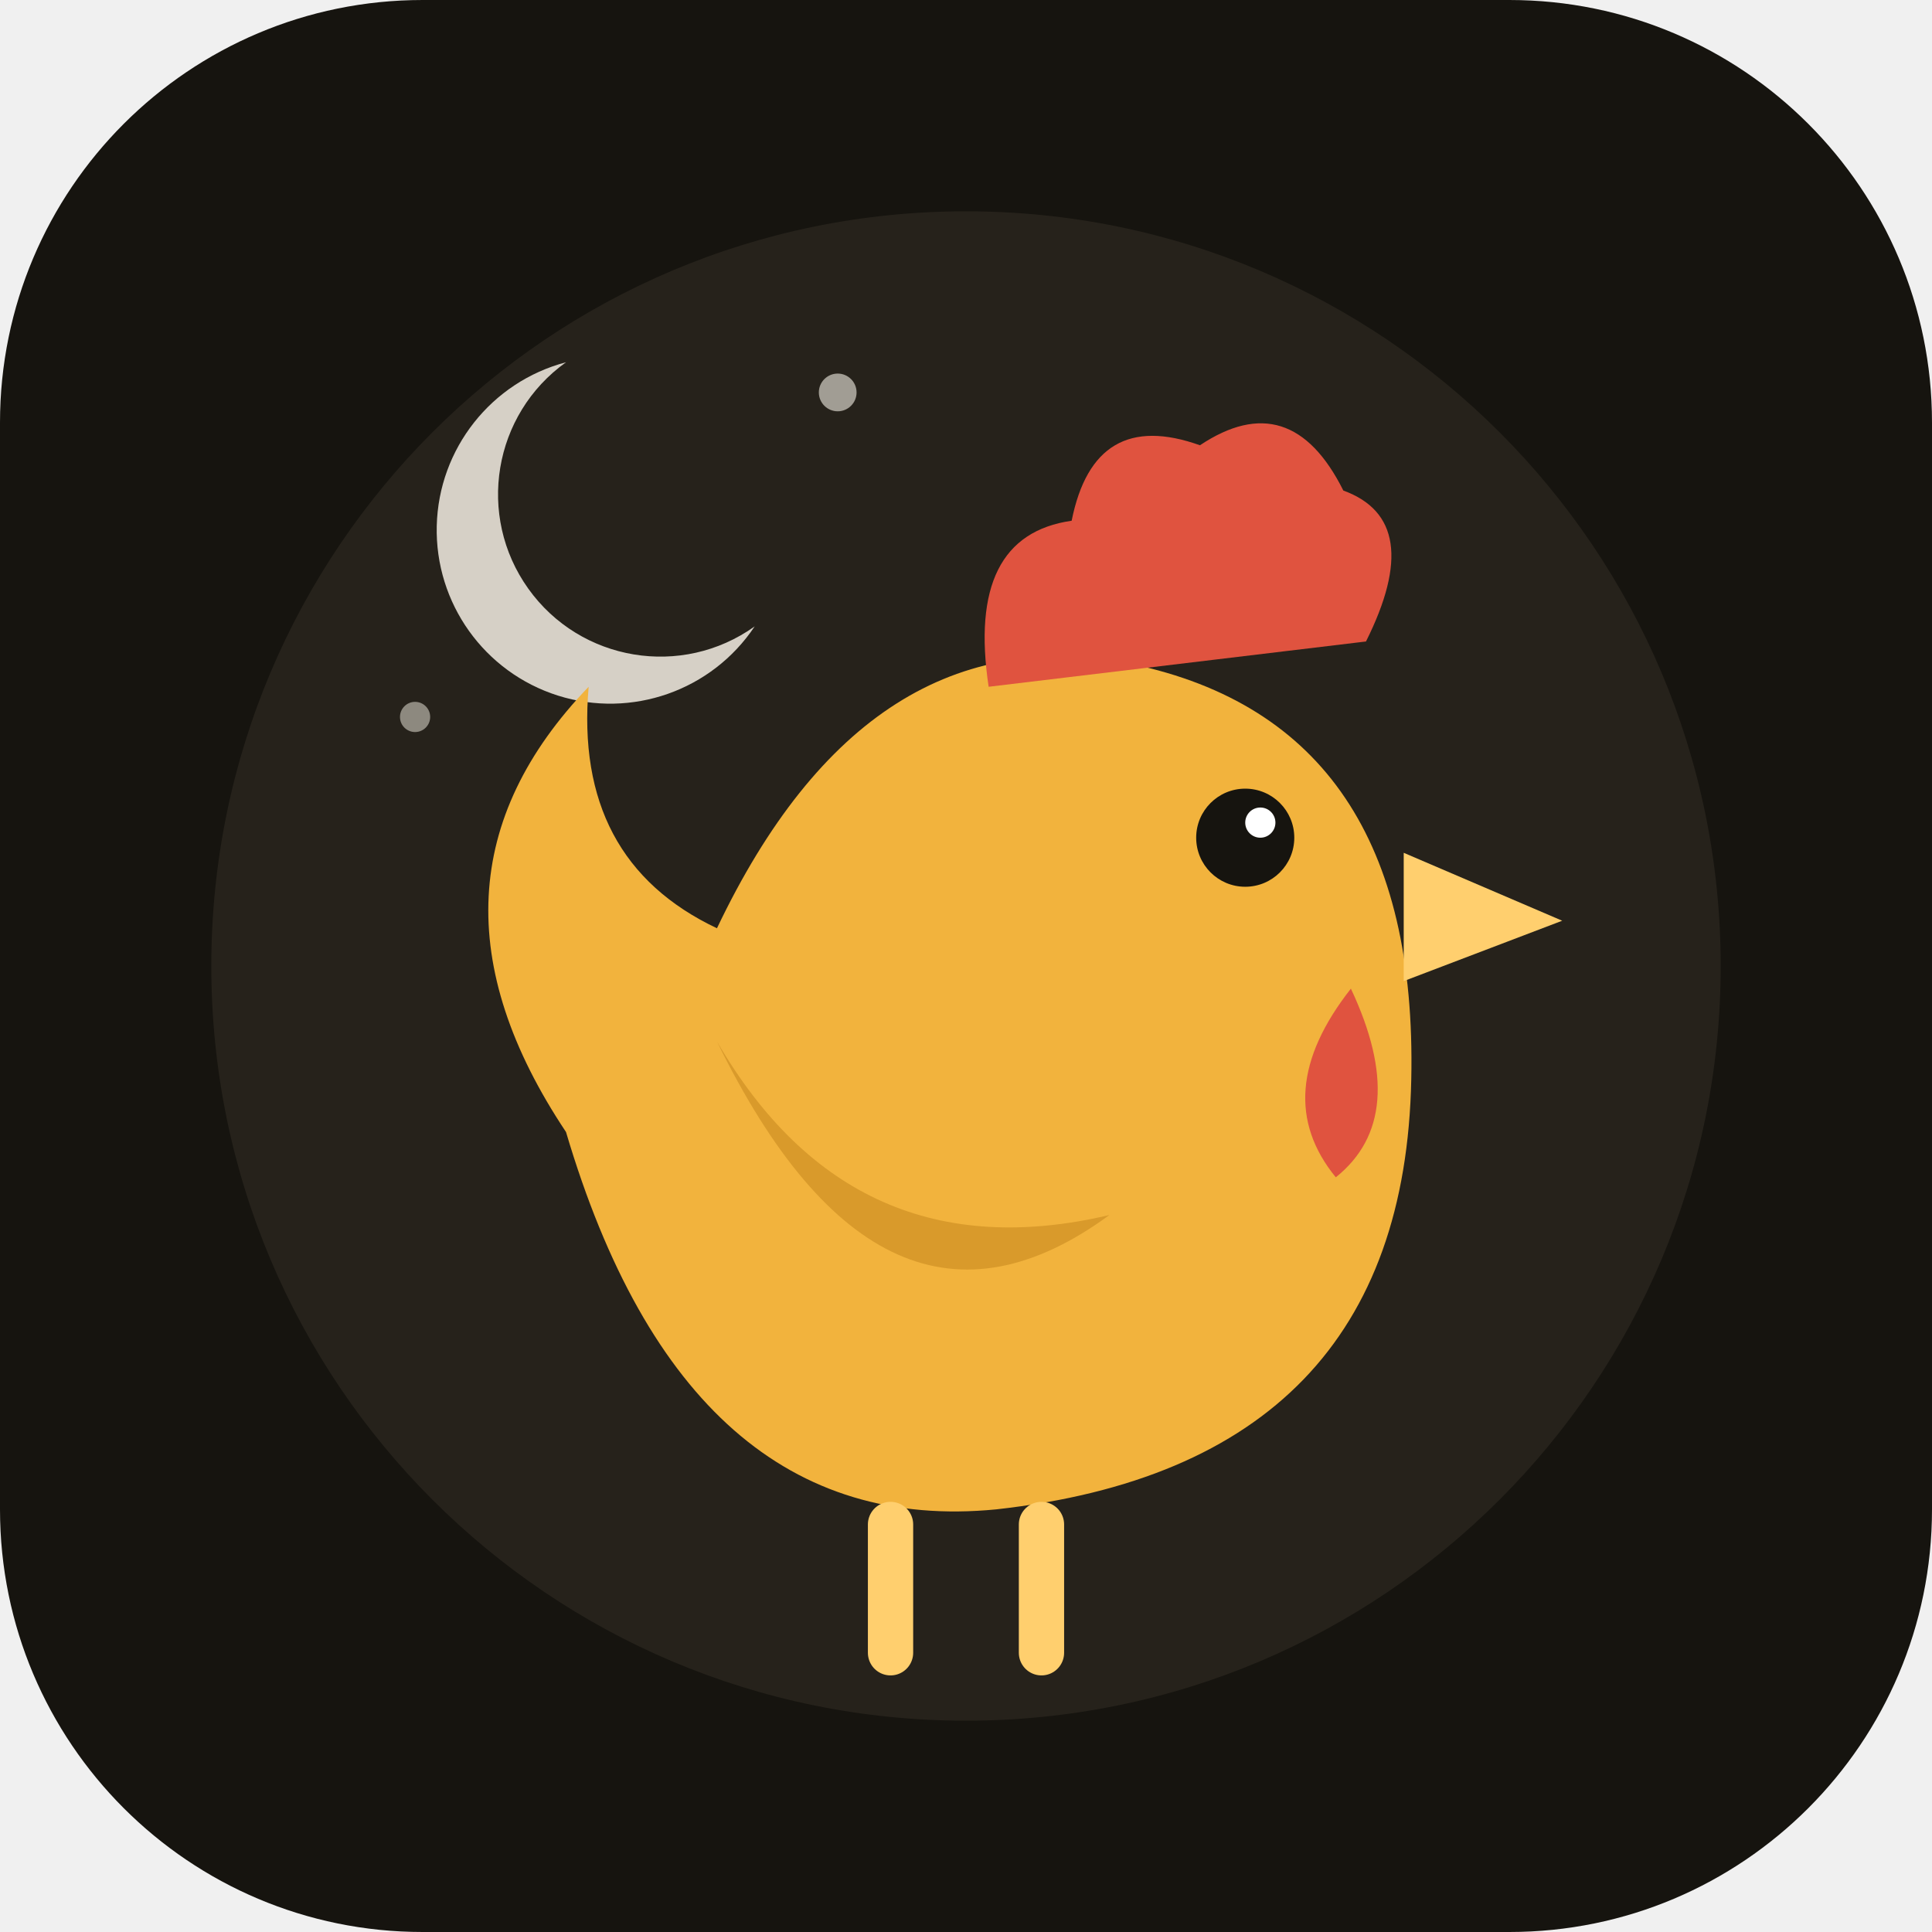
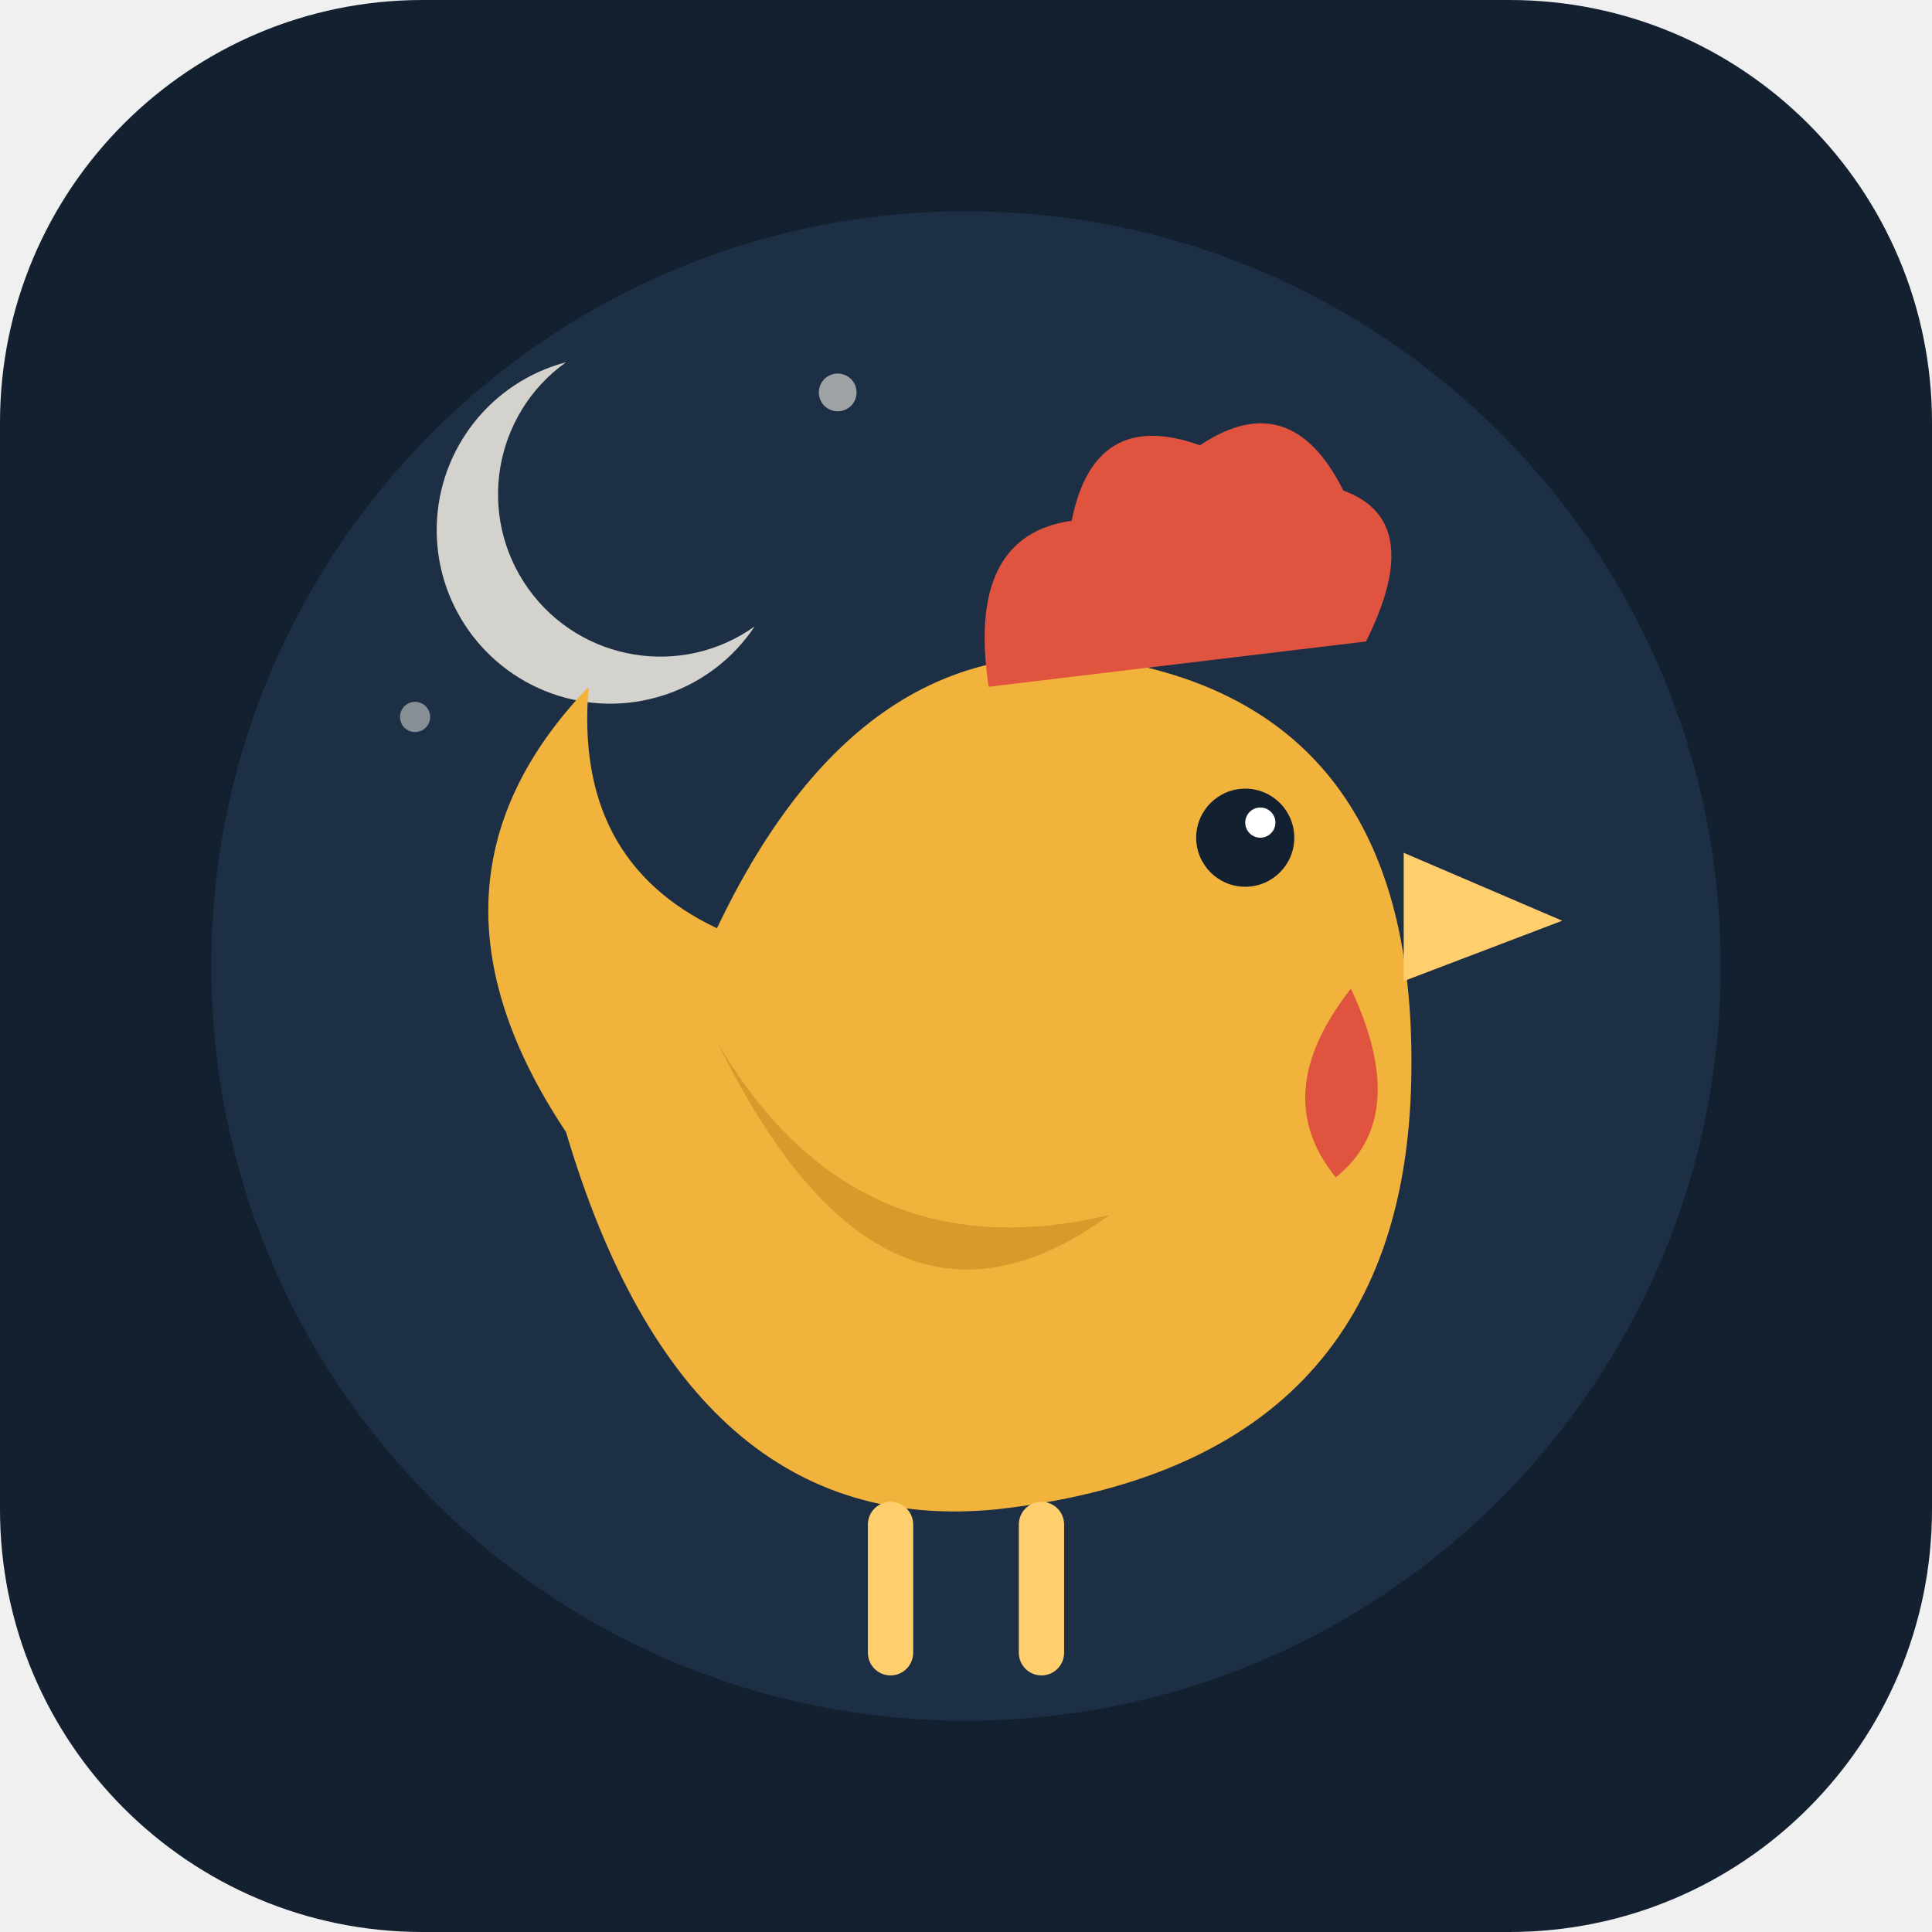
<svg xmlns="http://www.w3.org/2000/svg" viewBox="0 0 512 512">
-   <rect width="512" height="512" rx="112" fill="#16140f" />
-   <circle cx="256" cy="256" r="200" fill="#26221b" />
+   <rect width="512" height="512" rx="112" fill="#13202f" />
+   <circle cx="256" cy="256" r="200" fill="#1d2f45" />
  <path d="M150 96a46 46 0 1 0 50 70a38 38 0 1 1 -50 -70z" fill="#f4efe4" opacity=".85" />
  <circle cx="222" cy="104" r="5" fill="#f4efe4" opacity=".6" />
  <circle cx="110" cy="190" r="4" fill="#f4efe4" opacity=".5" />
  <path d="M150 300 q-44 -66 6 -118 q-4 46 34 64 q40 -84 110 -70 q76 16 74 110 q-2 102 -110 114 q-82 8 -114 -100z" fill="#f2b33d" />
  <path d="M190 276 q36 62 104 46 q-60 44 -104 -46z" fill="#d99a2b" />
  <path d="M262 182 q-6 -40 22 -44 q6 -30 34 -20 q24 -16 38 12 q22 8 6 40 z" fill="#e0533f" />
  <path d="M372 226 l42 18 l-42 16 z" fill="#ffcf6e" />
  <path d="M358 262 q16 34 -4 50 q-18 -22 4 -50z" fill="#e0533f" />
-   <circle cx="330" cy="222" r="13" fill="#16140f" />
+   <circle cx="330" cy="222" r="13" fill="#13202f" />
  <circle cx="334" cy="218" r="4" fill="#fff" />
  <path d="M236 404 v34 M276 404 v34" stroke="#ffcf6e" stroke-width="12" stroke-linecap="round" />
</svg>
